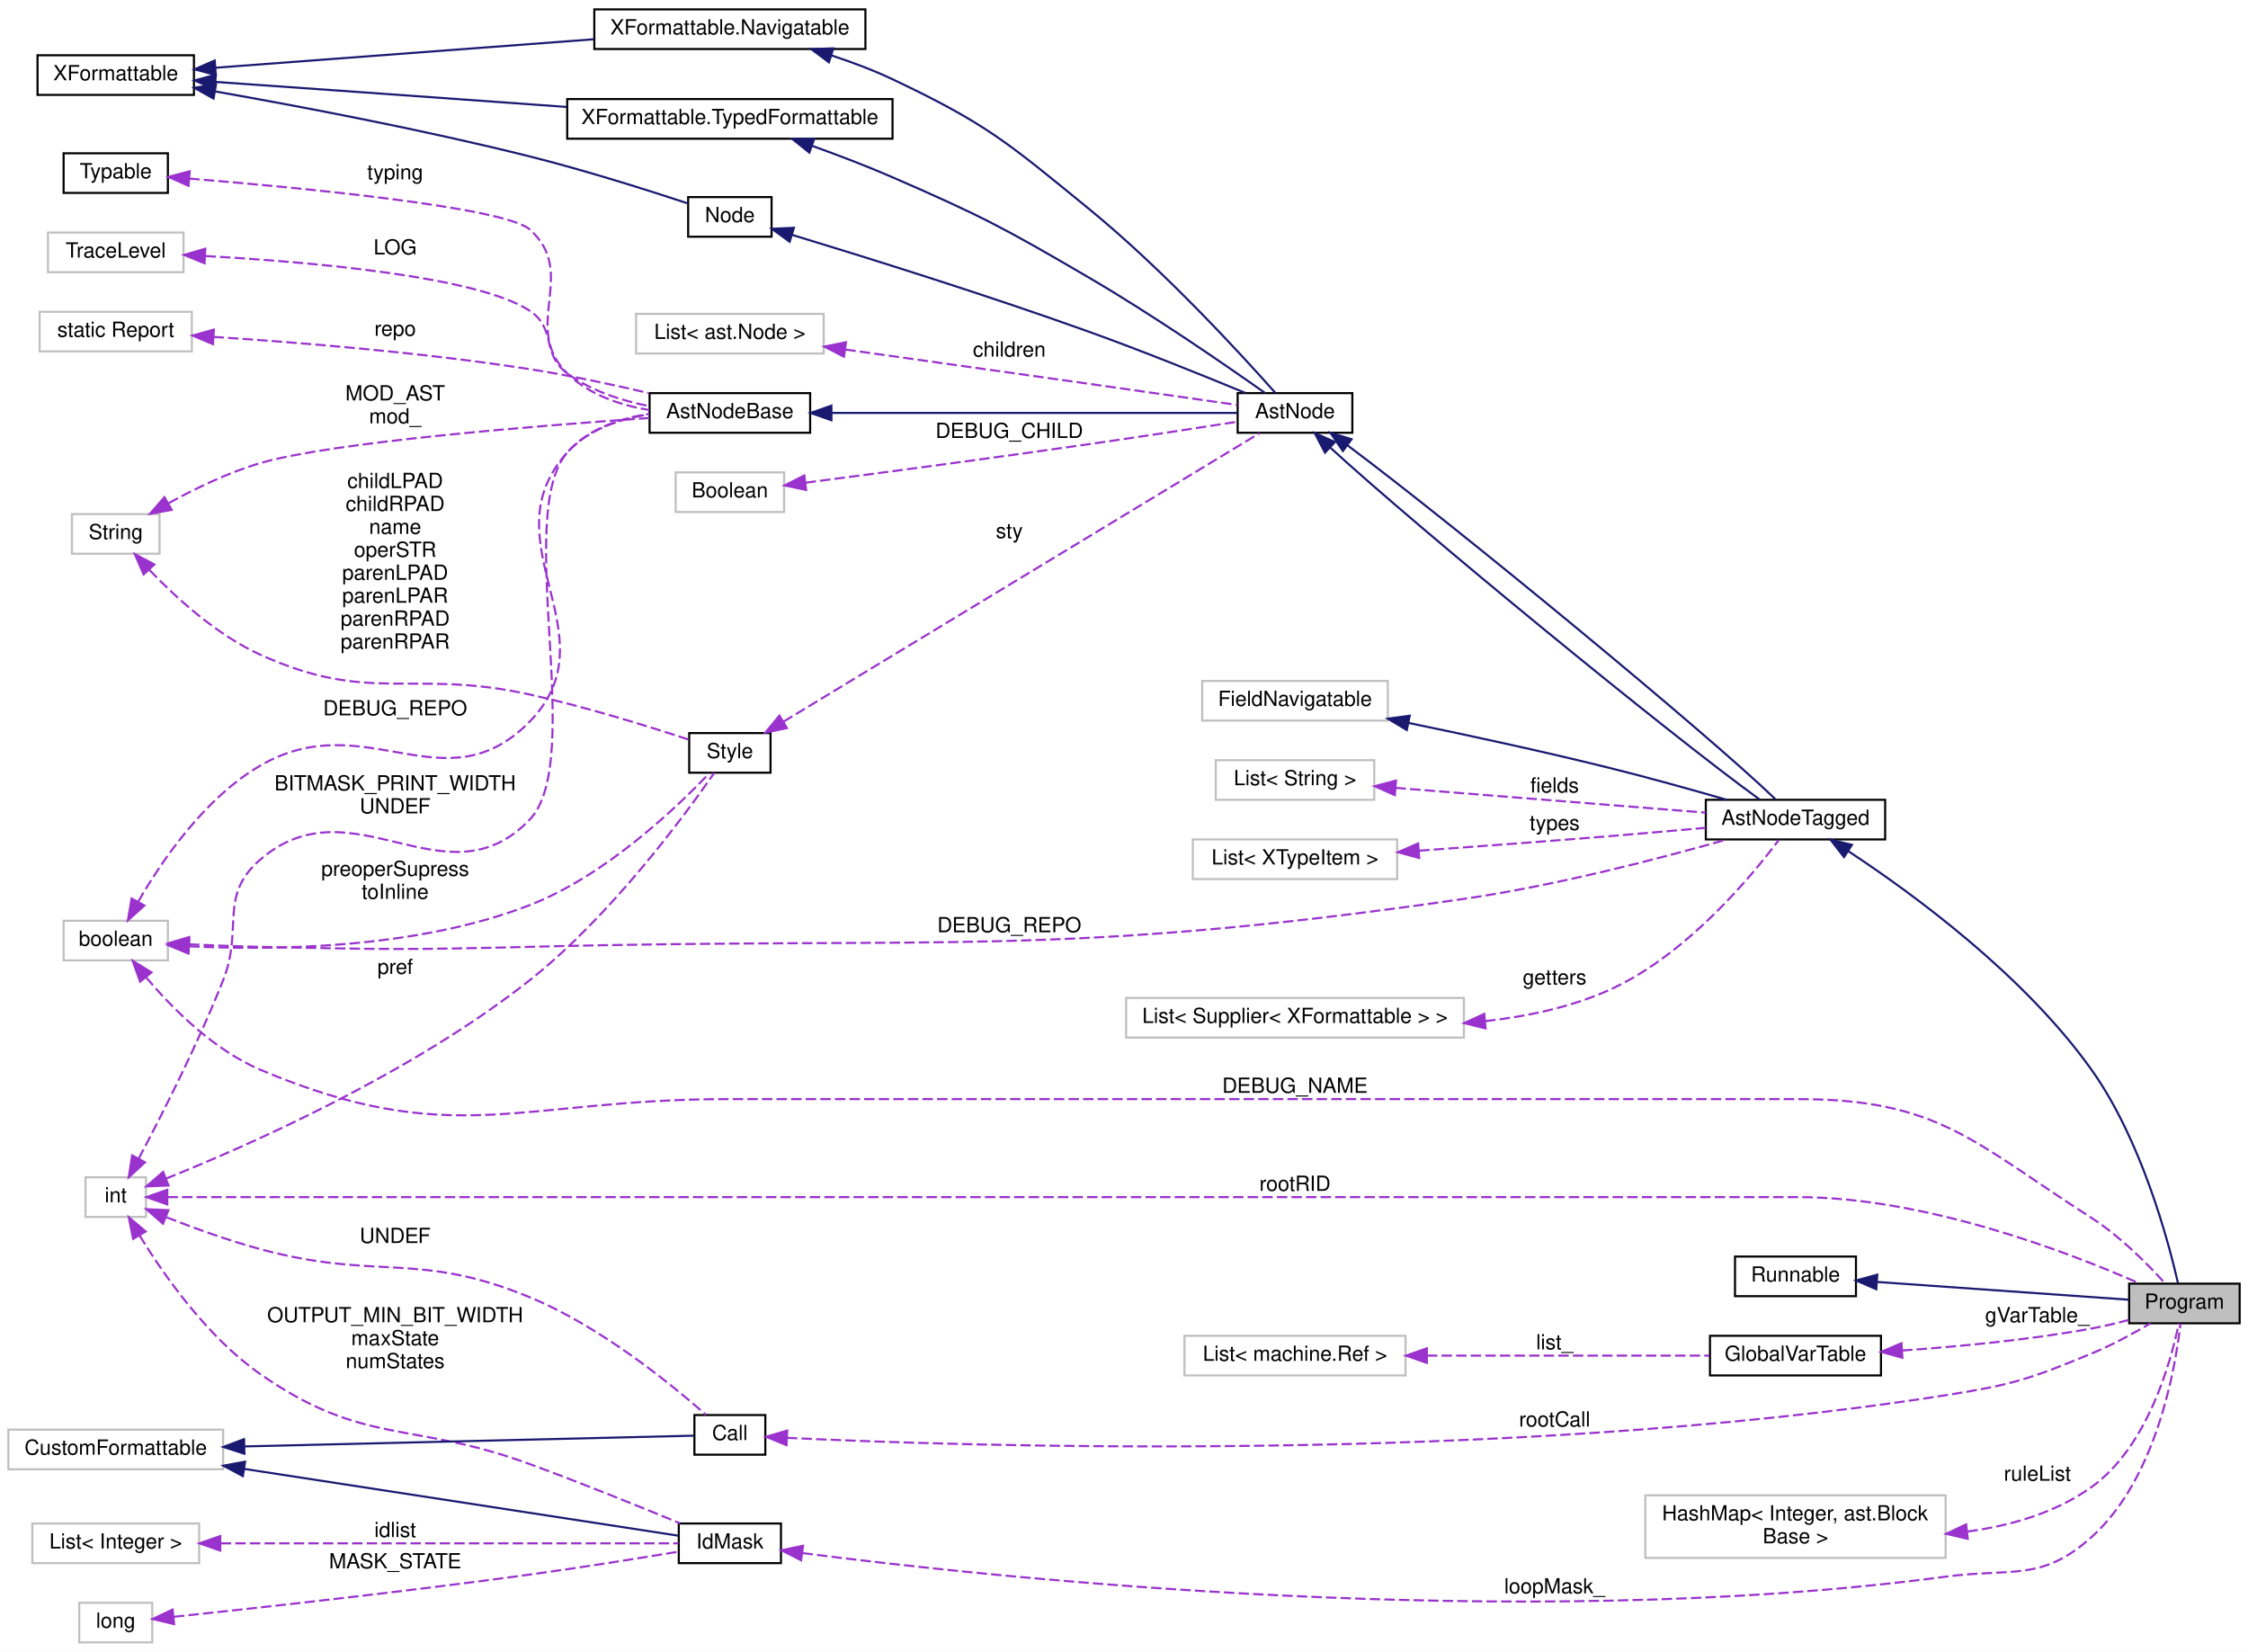
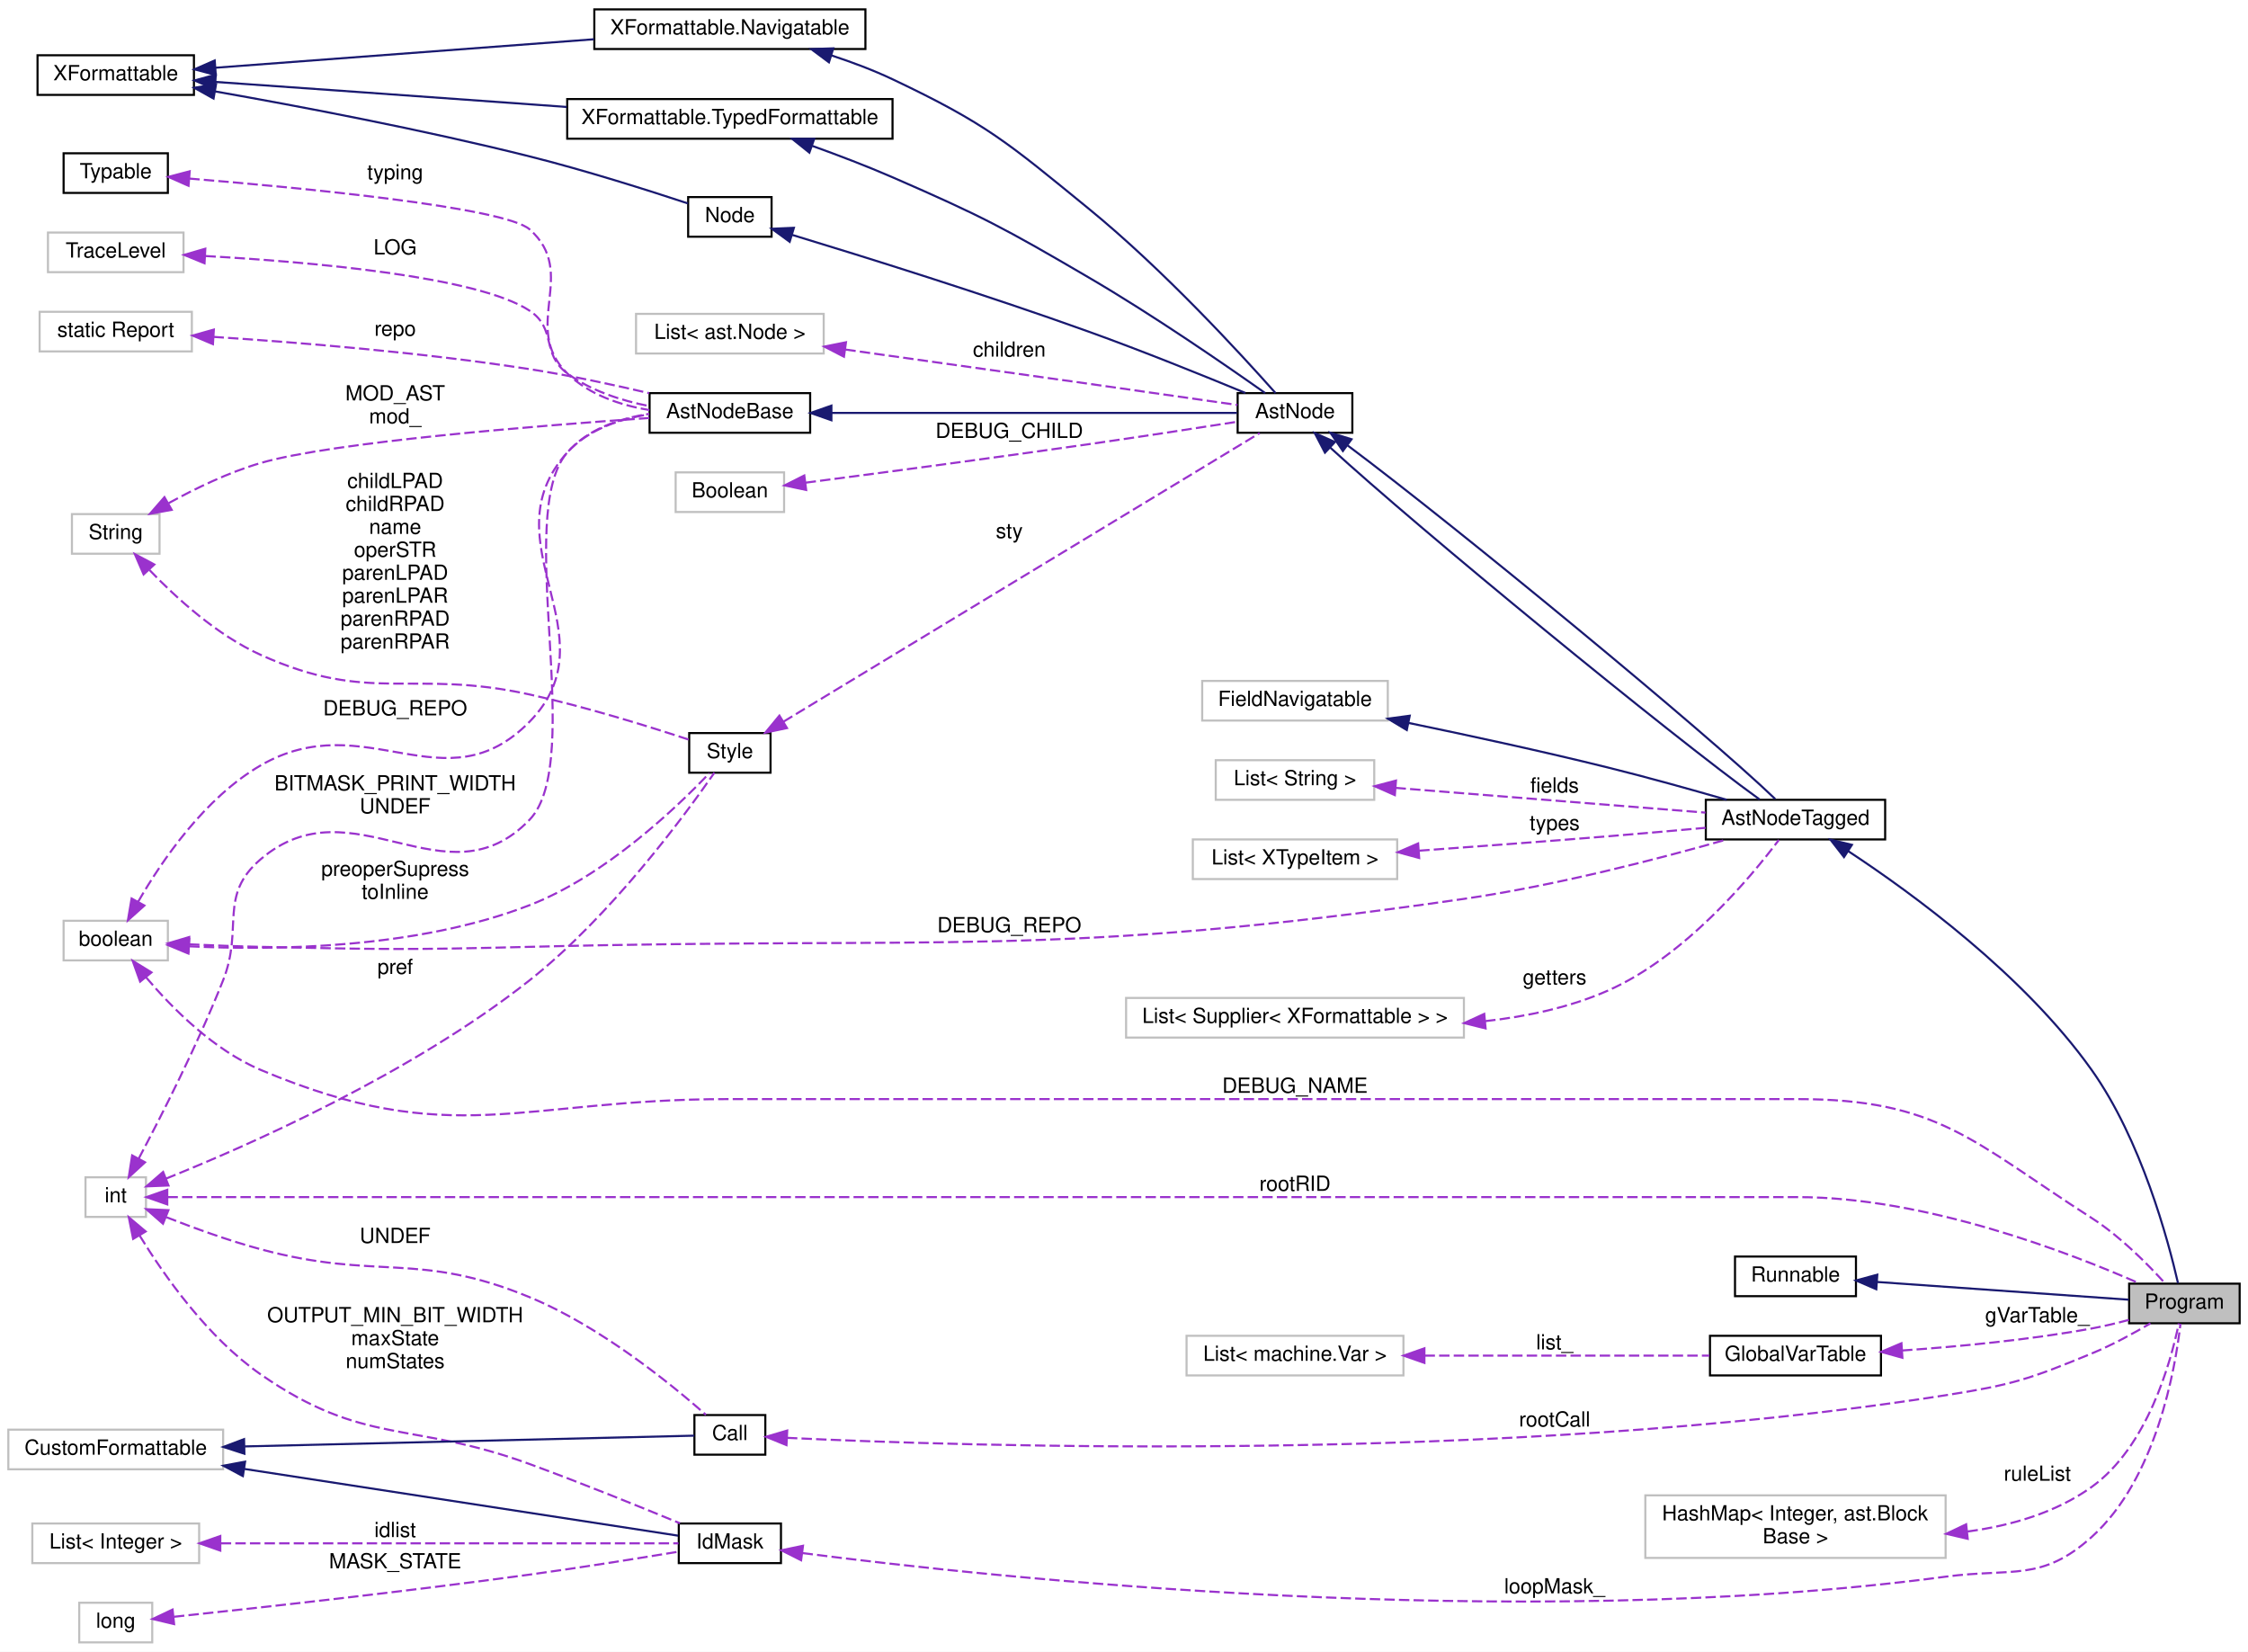
<svg xmlns="http://www.w3.org/2000/svg" xmlns:xlink="http://www.w3.org/1999/xlink" width="1078pt" height="792pt" viewBox="0.00 0.00 1078.00 792.00">
  <g id="graph0" class="graph" transform="scale(1 1) rotate(0) translate(4 788)">
    <polygon fill="white" stroke="transparent" points="-4,4 -4,-788 1074,-788 1074,4 -4,4" />
    <g id="node1" class="node">
      <g id="a_node1">
        <a xlink:title="ルールの集合からなるコンパイル済みのプログラム.">
          <polygon fill="#bfbfbf" stroke="black" points="1017,-153.5 1017,-172.5 1070,-172.5 1070,-153.5 1017,-153.5" />
          <text text-anchor="middle" x="1043.5" y="-160.5" font-family="Helvetica,sans-Serif" font-size="10.00">Program</text>
        </a>
      </g>
    </g>
    <g id="node2" class="node">
      <g id="a_node2">
        <a xlink:href="classast_1_1_ast_node_tagged.html" target="_top" xlink:title="子それぞれにタグと型アイテムをもつ順序ノードAstNodeのサブクラス．利用者は自前で，追加する子のField名と型を設定する．読み出しは子の添字のみで行う．">
          <polygon fill="white" stroke="black" points="814,-385.5 814,-404.5 900,-404.5 900,-385.5 814,-385.5" />
          <text text-anchor="middle" x="857" y="-392.5" font-family="Helvetica,sans-Serif" font-size="10.00">AstNodeTagged</text>
        </a>
      </g>
    </g>
    <g id="edge1" class="edge">
      <path fill="none" stroke="midnightblue" d="M882.24,-379.93C913.2,-359.57 966.62,-320.54 999,-275 1022.81,-241.51 1035.74,-193.24 1040.43,-172.77" />
      <polygon fill="midnightblue" stroke="midnightblue" points="880.27,-377.03 873.77,-385.4 884.07,-382.91 880.27,-377.03" />
    </g>
    <g id="node3" class="node">
      <g id="a_node3">
        <a xlink:href="classast_1_1_ast_node.html" target="_top" xlink:title="タグなしの順アクセスの子供をもてる抽象構文木のノードのクラス。">
          <polygon fill="white" stroke="black" points="589.5,-580.5 589.5,-599.5 644.5,-599.5 644.5,-580.5 589.5,-580.5" />
          <text text-anchor="middle" x="617" y="-587.5" font-family="Helvetica,sans-Serif" font-size="10.00">AstNode</text>
        </a>
      </g>
    </g>
    <g id="edge2" class="edge">
      <path fill="none" stroke="midnightblue" d="M633.82,-573.46C676.94,-533.91 796.23,-436.16 839.8,-404.66" />
      <polygon fill="midnightblue" stroke="midnightblue" points="631.37,-570.96 626.47,-580.35 636.16,-576.06 631.37,-570.96" />
    </g>
    <g id="edge23" class="edge">
      <path fill="none" stroke="midnightblue" d="M642.28,-574.39C694.2,-535.59 813.97,-436.95 847.27,-404.9" />
      <polygon fill="midnightblue" stroke="midnightblue" points="639.96,-571.75 633.99,-580.5 644.11,-577.39 639.96,-571.75" />
    </g>
    <g id="node4" class="node">
      <g id="a_node4">
        <a xlink:href="classast_1_1_ast_node_base.html" target="_top" xlink:title=" ">
          <polygon fill="white" stroke="black" points="307.5,-580.5 307.5,-599.5 384.5,-599.5 384.5,-580.5 307.5,-580.5" />
          <text text-anchor="middle" x="346" y="-587.5" font-family="Helvetica,sans-Serif" font-size="10.00">AstNodeBase</text>
        </a>
      </g>
    </g>
    <g id="edge3" class="edge">
      <path fill="none" stroke="midnightblue" d="M394.83,-590C451.45,-590 543.79,-590 589.14,-590" />
      <polygon fill="midnightblue" stroke="midnightblue" points="394.69,-586.5 384.69,-590 394.69,-593.5 394.69,-586.5" />
    </g>
    <g id="node5" class="node">
      <g id="a_node5">
        <a xlink:title=" ">
          <polygon fill="white" stroke="#bfbfbf" points="30.5,-522.5 30.5,-541.5 72.5,-541.5 72.5,-522.5 30.5,-522.5" />
          <text text-anchor="middle" x="51.5" y="-529.5" font-family="Helvetica,sans-Serif" font-size="10.00">String</text>
        </a>
      </g>
    </g>
    <g id="edge4" class="edge">
      <path fill="none" stroke="#9a32cd" stroke-dasharray="5,2" d="M76.9,-546.76C89.61,-553.75 105.66,-561.53 121,-566 154.98,-575.91 252.89,-583.8 307.34,-587.58" />
      <polygon fill="#9a32cd" stroke="#9a32cd" points="78.33,-543.54 67.9,-541.63 74.86,-549.62 78.33,-543.54" />
      <text text-anchor="middle" x="185.5" y="-596" font-family="Helvetica,sans-Serif" font-size="10.00"> MOD_AST</text>
      <text text-anchor="middle" x="185.5" y="-585" font-family="Helvetica,sans-Serif" font-size="10.00">mod_</text>
    </g>
    <g id="node17" class="node">
      <g id="a_node17">
        <a xlink:href="classformat_1_1_style.html" target="_top" xlink:title="ノードの表示スタイルに関するプロパティのクラス.">
          <polygon fill="white" stroke="black" points="326.5,-417.5 326.5,-436.5 365.5,-436.5 365.5,-417.5 326.5,-417.5" />
          <text text-anchor="middle" x="346" y="-424.5" font-family="Helvetica,sans-Serif" font-size="10.00">Style</text>
        </a>
      </g>
    </g>
    <g id="edge19" class="edge">
      <path fill="none" stroke="#9a32cd" stroke-dasharray="5,2" d="M67.72,-514.65C80.53,-501.25 100.07,-483.46 121,-474 173.81,-450.14 193.4,-467.44 250,-455 276.87,-449.09 307.26,-439.63 326.28,-433.37" />
      <polygon fill="#9a32cd" stroke="#9a32cd" points="64.87,-512.58 60.66,-522.31 70.01,-517.33 64.87,-512.58" />
      <text text-anchor="middle" x="185.5" y="-554" font-family="Helvetica,sans-Serif" font-size="10.00"> childLPAD</text>
      <text text-anchor="middle" x="185.5" y="-543" font-family="Helvetica,sans-Serif" font-size="10.00">childRPAD</text>
      <text text-anchor="middle" x="185.5" y="-532" font-family="Helvetica,sans-Serif" font-size="10.00">name</text>
      <text text-anchor="middle" x="185.5" y="-521" font-family="Helvetica,sans-Serif" font-size="10.00">operSTR</text>
      <text text-anchor="middle" x="185.5" y="-510" font-family="Helvetica,sans-Serif" font-size="10.00">parenLPAD</text>
      <text text-anchor="middle" x="185.5" y="-499" font-family="Helvetica,sans-Serif" font-size="10.00">parenLPAR</text>
      <text text-anchor="middle" x="185.5" y="-488" font-family="Helvetica,sans-Serif" font-size="10.00">parenRPAD</text>
      <text text-anchor="middle" x="185.5" y="-477" font-family="Helvetica,sans-Serif" font-size="10.00">parenRPAR</text>
    </g>
    <g id="node6" class="node">
      <g id="a_node6">
        <a xlink:title=" ">
          <polygon fill="white" stroke="#bfbfbf" points="19,-657.5 19,-676.5 84,-676.5 84,-657.5 19,-657.5" />
          <text text-anchor="middle" x="51.5" y="-664.5" font-family="Helvetica,sans-Serif" font-size="10.00">TraceLevel</text>
        </a>
      </g>
    </g>
    <g id="edge5" class="edge">
      <path fill="none" stroke="#9a32cd" stroke-dasharray="5,2" d="M94.51,-665.24C144.76,-662.42 225.21,-655.44 250,-639 262.96,-630.41 255.49,-618.24 268,-609 279.3,-600.66 293.82,-595.95 307.2,-593.3" />
      <polygon fill="#9a32cd" stroke="#9a32cd" points="94.08,-661.76 84.28,-665.78 94.45,-668.75 94.08,-661.76" />
      <text text-anchor="middle" x="185.5" y="-666" font-family="Helvetica,sans-Serif" font-size="10.00"> LOG</text>
    </g>
    <g id="node7" class="node">
      <g id="a_node7">
        <a xlink:title=" ">
          <polygon fill="white" stroke="#bfbfbf" points="15,-619.5 15,-638.5 88,-638.5 88,-619.5 15,-619.5" />
          <text text-anchor="middle" x="51.5" y="-626.5" font-family="Helvetica,sans-Serif" font-size="10.00">static Report</text>
        </a>
      </g>
    </g>
    <g id="edge6" class="edge">
      <path fill="none" stroke="#9a32cd" stroke-dasharray="5,2" d="M98.37,-626.47C138.52,-623.86 198.36,-619.03 250,-611 269.03,-608.04 289.95,-603.55 307.3,-599.49" />
      <polygon fill="#9a32cd" stroke="#9a32cd" points="98.11,-622.98 88.35,-627.1 98.55,-629.97 98.11,-622.98" />
      <text text-anchor="middle" x="185.5" y="-627" font-family="Helvetica,sans-Serif" font-size="10.00"> repo</text>
    </g>
    <g id="node8" class="node">
      <g id="a_node8">
        <a xlink:title=" ">
          <polygon fill="white" stroke="#bfbfbf" points="37,-204.5 37,-223.5 66,-223.5 66,-204.5 37,-204.5" />
          <text text-anchor="middle" x="51.5" y="-211.5" font-family="Helvetica,sans-Serif" font-size="10.00">int</text>
        </a>
      </g>
    </g>
    <g id="edge34" class="edge">
      <path fill="none" stroke="#9a32cd" stroke-dasharray="5,2" d="M76.29,-214C126.13,-214 245.15,-214 345,-214 345,-214 345,-214 858,-214 919.48,-214 988.45,-187.37 1021.98,-172.59" />
      <polygon fill="#9a32cd" stroke="#9a32cd" points="76.21,-210.5 66.21,-214 76.21,-217.5 76.21,-210.5" />
      <text text-anchor="middle" x="617" y="-217" font-family="Helvetica,sans-Serif" font-size="10.00"> rootRID</text>
    </g>
    <g id="edge7" class="edge">
      <path fill="none" stroke="#9a32cd" stroke-dasharray="5,2" d="M62.49,-232.41C73.36,-252.9 90.82,-287.2 103,-318 112.92,-343.1 100.5,-358.45 121,-376 165.02,-413.69 209.94,-353.12 250,-395 277.18,-423.41 242.21,-541.32 268,-571 277.75,-582.22 292.98,-587.36 307.33,-589.55" />
      <polygon fill="#9a32cd" stroke="#9a32cd" points="65.54,-230.69 57.73,-223.53 59.37,-234 65.54,-230.69" />
      <text text-anchor="middle" x="185.5" y="-409" font-family="Helvetica,sans-Serif" font-size="10.00"> BITMASK_PRINT_WIDTH</text>
      <text text-anchor="middle" x="185.5" y="-398" font-family="Helvetica,sans-Serif" font-size="10.00">UNDEF</text>
    </g>
    <g id="edge20" class="edge">
      <path fill="none" stroke="#9a32cd" stroke-dasharray="5,2" d="M75.54,-222.84C114.15,-238.34 193.23,-273.09 250,-318 288.98,-348.84 324.49,-397.18 338.58,-417.5" />
      <polygon fill="#9a32cd" stroke="#9a32cd" points="76.8,-219.57 66.21,-219.15 74.22,-226.08 76.8,-219.57" />
      <text text-anchor="middle" x="185.5" y="-321" font-family="Helvetica,sans-Serif" font-size="10.00"> pref</text>
    </g>
    <g id="node25" class="node">
      <g id="a_node25">
        <a xlink:href="classmachine_1_1_call.html" target="_top" xlink:title=" ">
          <polygon fill="white" stroke="black" points="329,-90.5 329,-109.5 363,-109.5 363,-90.5 329,-90.5" />
          <text text-anchor="middle" x="346" y="-97.5" font-family="Helvetica,sans-Serif" font-size="10.00">Call</text>
        </a>
      </g>
    </g>
    <g id="edge33" class="edge">
      <path fill="none" stroke="#9a32cd" stroke-dasharray="5,2" d="M75.81,-204.35C88.91,-199.22 105.66,-193.13 121,-189 177.23,-173.85 196.18,-188.24 250,-166 283.97,-151.97 317.92,-124.27 334.52,-109.62" />
      <polygon fill="#9a32cd" stroke="#9a32cd" points="74.16,-201.24 66.18,-208.21 76.76,-207.74 74.16,-201.24" />
      <text text-anchor="middle" x="185.5" y="-192" font-family="Helvetica,sans-Serif" font-size="10.00"> UNDEF</text>
    </g>
    <g id="node28" class="node">
      <g id="a_node28">
        <a xlink:href="classmachine_1_1_id_mask.html" target="_top" xlink:title="@IDのマスク">
          <polygon fill="white" stroke="black" points="321.5,-38.5 321.5,-57.5 370.5,-57.5 370.5,-38.5 321.5,-38.5" />
          <text text-anchor="middle" x="346" y="-45.5" font-family="Helvetica,sans-Serif" font-size="10.00">IdMask</text>
        </a>
      </g>
    </g>
    <g id="edge38" class="edge">
      <path fill="none" stroke="#9a32cd" stroke-dasharray="5,2" d="M62.92,-195.61C74.69,-176.41 95.57,-146.67 121,-129 170.63,-94.52 193.25,-106.79 250,-86 274.85,-76.9 302.96,-65.52 322.11,-57.59" />
      <polygon fill="#9a32cd" stroke="#9a32cd" points="59.84,-193.95 57.76,-204.34 65.86,-197.52 59.84,-193.95" />
      <text text-anchor="middle" x="185.5" y="-154" font-family="Helvetica,sans-Serif" font-size="10.00"> OUTPUT_MIN_BIT_WIDTH</text>
      <text text-anchor="middle" x="185.5" y="-143" font-family="Helvetica,sans-Serif" font-size="10.00">maxState</text>
      <text text-anchor="middle" x="185.5" y="-132" font-family="Helvetica,sans-Serif" font-size="10.00">numStates</text>
    </g>
    <g id="node9" class="node">
      <g id="a_node9">
        <a xlink:href="interfacetype_1_1_typable.html" target="_top" xlink:title="抽象ノードがもつ関数型のインタフェース">
          <polygon fill="white" stroke="black" points="26.5,-695.5 26.5,-714.5 76.5,-714.5 76.5,-695.5 26.5,-695.5" />
          <text text-anchor="middle" x="51.5" y="-702.5" font-family="Helvetica,sans-Serif" font-size="10.00">Typable</text>
        </a>
      </g>
    </g>
    <g id="edge8" class="edge">
      <path fill="none" stroke="#9a32cd" stroke-dasharray="5,2" d="M86.75,-702.38C140.05,-698.01 238.02,-688.63 250,-678 273.71,-656.97 245.44,-631.26 268,-609 278.39,-598.75 293.38,-593.73 307.37,-591.37" />
      <polygon fill="#9a32cd" stroke="#9a32cd" points="86.41,-698.9 76.72,-703.19 86.97,-705.88 86.41,-698.9" />
      <text text-anchor="middle" x="185.5" y="-702" font-family="Helvetica,sans-Serif" font-size="10.00"> typing</text>
    </g>
    <g id="node10" class="node">
      <g id="a_node10">
        <a xlink:title=" ">
          <polygon fill="white" stroke="#bfbfbf" points="26.5,-327.5 26.5,-346.5 76.5,-346.5 76.5,-327.5 26.5,-327.5" />
          <text text-anchor="middle" x="51.5" y="-334.5" font-family="Helvetica,sans-Serif" font-size="10.00">boolean</text>
        </a>
      </g>
    </g>
    <g id="edge41" class="edge">
      <path fill="none" stroke="#9a32cd" stroke-dasharray="5,2" d="M66.07,-319.35C78.56,-304.59 98.51,-284.48 121,-275 212.91,-236.25 245.25,-261 345,-261 345,-261 345,-261 858,-261 925.59,-261 942.09,-240.48 999,-204 1012.8,-195.15 1026.14,-181.61 1034.33,-172.53" />
      <polygon fill="#9a32cd" stroke="#9a32cd" points="63.2,-317.33 59.62,-327.3 68.64,-321.74 63.2,-317.33" />
      <text text-anchor="middle" x="617" y="-264" font-family="Helvetica,sans-Serif" font-size="10.00"> DEBUG_NAME</text>
    </g>
    <g id="edge27" class="edge">
      <path fill="none" stroke="#9a32cd" stroke-dasharray="5,2" d="M86.65,-335.21C97.61,-334.71 109.82,-334.24 121,-334 178.32,-332.75 192.69,-332.53 250,-334 449.31,-339.11 500.68,-328.46 698,-357 742.26,-363.4 792.28,-376.44 823.96,-385.45" />
      <polygon fill="#9a32cd" stroke="#9a32cd" points="86.41,-331.72 76.58,-335.69 86.74,-338.71 86.41,-331.72" />
      <text text-anchor="middle" x="480" y="-341" font-family="Helvetica,sans-Serif" font-size="10.00"> DEBUG_REPO</text>
    </g>
    <g id="edge9" class="edge">
      <path fill="none" stroke="#9a32cd" stroke-dasharray="5,2" d="M62.28,-355.68C73.62,-375.34 94.24,-405.53 121,-421 171.29,-450.07 209.4,-400.46 250,-442 290.47,-483.4 229.23,-528.01 268,-571 277.87,-581.94 292.94,-587.06 307.14,-589.3" />
      <polygon fill="#9a32cd" stroke="#9a32cd" points="65.24,-353.8 57.34,-346.74 59.11,-357.18 65.24,-353.8" />
      <text text-anchor="middle" x="185.5" y="-445" font-family="Helvetica,sans-Serif" font-size="10.00"> DEBUG_REPO</text>
    </g>
    <g id="edge21" class="edge">
      <path fill="none" stroke="#9a32cd" stroke-dasharray="5,2" d="M86.71,-334.26C127.16,-332.28 195.82,-332.95 250,-354 286.45,-368.16 320.6,-400.89 336.17,-417.28" />
      <polygon fill="#9a32cd" stroke="#9a32cd" points="86.36,-330.77 76.57,-334.84 86.76,-337.76 86.36,-330.77" />
      <text text-anchor="middle" x="185.5" y="-368" font-family="Helvetica,sans-Serif" font-size="10.00"> preoperSupress</text>
      <text text-anchor="middle" x="185.5" y="-357" font-family="Helvetica,sans-Serif" font-size="10.00">toInline</text>
    </g>
    <g id="node11" class="node">
      <g id="a_node11">
        <a xlink:href="interfaceast_1_1_node.html" target="_top" xlink:title=" ">
          <polygon fill="white" stroke="black" points="326,-674.5 326,-693.5 366,-693.5 366,-674.5 326,-674.5" />
          <text text-anchor="middle" x="346" y="-681.5" font-family="Helvetica,sans-Serif" font-size="10.00">Node</text>
        </a>
      </g>
    </g>
    <g id="edge10" class="edge">
      <path fill="none" stroke="midnightblue" d="M375.91,-675.36C410.07,-664.99 468.53,-646.78 518,-629 544.02,-619.65 573.44,-607.76 593.2,-599.58" />
      <polygon fill="midnightblue" stroke="midnightblue" points="374.68,-672.07 366.12,-678.31 376.7,-678.77 374.68,-672.07" />
    </g>
    <g id="node12" class="node">
      <g id="a_node12">
        <a xlink:href="interfaceformat_1_1_x_formattable.html" target="_top" xlink:title="入れ子フォーマット出力可能なオブジェクトのインタフェース。">
          <polygon fill="white" stroke="black" points="14,-742.5 14,-761.5 89,-761.5 89,-742.5 14,-742.5" />
          <text text-anchor="middle" x="51.5" y="-749.5" font-family="Helvetica,sans-Serif" font-size="10.00">XFormattable</text>
        </a>
      </g>
    </g>
    <g id="edge11" class="edge">
      <path fill="none" stroke="midnightblue" d="M99.19,-744.16C139.4,-737.08 198.85,-725.82 250,-713 276.6,-706.33 306.8,-696.76 325.87,-690.46" />
      <polygon fill="midnightblue" stroke="midnightblue" points="98.4,-740.74 89.15,-745.91 99.6,-747.64 98.4,-740.74" />
    </g>
    <g id="node13" class="node">
      <g id="a_node13">
        <a xlink:href="interfaceformat_1_1_x_formattable_1_1_navigatable.html" target="_top" xlink:title="木構造の分岐ノードとして清書可能なオブジェクトのクラス">
          <polygon fill="white" stroke="black" points="281,-764.5 281,-783.5 411,-783.5 411,-764.5 281,-764.5" />
          <text text-anchor="middle" x="346" y="-771.5" font-family="Helvetica,sans-Serif" font-size="10.00">XFormattable.Navigatable</text>
        </a>
      </g>
    </g>
    <g id="edge13" class="edge">
      <path fill="none" stroke="midnightblue" d="M99.29,-755.52C148.43,-759.22 226.06,-765.05 280.89,-769.18" />
      <polygon fill="midnightblue" stroke="midnightblue" points="99.48,-752.02 89.25,-754.76 98.96,-759 99.48,-752.02" />
    </g>
    <g id="node14" class="node">
      <g id="a_node14">
        <a xlink:href="interfaceformat_1_1_x_formattable_1_1_typed_formattable.html" target="_top" xlink:title="ノードの型情報をもつ書式出力可能なオブジェクトのインタフェース．">
          <polygon fill="white" stroke="black" points="268,-721.5 268,-740.5 424,-740.5 424,-721.5 268,-721.5" />
          <text text-anchor="middle" x="346" y="-728.5" font-family="Helvetica,sans-Serif" font-size="10.00">XFormattable.TypedFormattable</text>
        </a>
      </g>
    </g>
    <g id="edge15" class="edge">
      <path fill="none" stroke="midnightblue" d="M99.27,-748.72C139.29,-745.91 198.43,-741.73 250,-738 255.77,-737.58 261.74,-737.15 267.75,-736.71" />
      <polygon fill="midnightblue" stroke="midnightblue" points="99,-745.23 89.27,-749.42 99.49,-752.21 99,-745.23" />
    </g>
    <g id="edge12" class="edge">
      <path fill="none" stroke="midnightblue" d="M394.73,-761.42C404.6,-758.18 414.79,-754.36 424,-750 469.22,-728.56 479.22,-719.63 518,-688 553.99,-658.65 591.41,-617.85 607.65,-599.55" />
      <polygon fill="midnightblue" stroke="midnightblue" points="393.51,-758.13 385.01,-764.46 395.6,-764.82 393.51,-758.13" />
    </g>
    <g id="edge14" class="edge">
      <path fill="none" stroke="midnightblue" d="M385.48,-718.06C397.9,-713.6 411.65,-708.37 424,-703 467.01,-684.28 477.5,-678.67 518,-655 549.2,-636.77 584.1,-612.67 602.68,-599.54" />
      <polygon fill="midnightblue" stroke="midnightblue" points="384.12,-714.83 375.85,-721.46 386.45,-721.43 384.12,-714.83" />
    </g>
    <g id="node15" class="node">
      <g id="a_node15">
        <a xlink:title=" ">
          <polygon fill="white" stroke="#bfbfbf" points="301,-618.5 301,-637.5 391,-637.5 391,-618.5 301,-618.5" />
          <text text-anchor="middle" x="346" y="-625.5" font-family="Helvetica,sans-Serif" font-size="10.00">List&lt; ast.Node &gt;</text>
        </a>
      </g>
    </g>
    <g id="edge16" class="edge">
      <path fill="none" stroke="#9a32cd" stroke-dasharray="5,2" d="M401.37,-620.4C434.98,-615.7 479,-609.52 518,-604 542.16,-600.58 569.67,-596.65 589.38,-593.82" />
      <polygon fill="#9a32cd" stroke="#9a32cd" points="400.71,-616.96 391.29,-621.81 401.68,-623.89 400.71,-616.96" />
      <text text-anchor="middle" x="480" y="-617" font-family="Helvetica,sans-Serif" font-size="10.00"> children</text>
    </g>
    <g id="node16" class="node">
      <g id="a_node16">
        <a xlink:title=" ">
          <polygon fill="white" stroke="#bfbfbf" points="320,-542.5 320,-561.5 372,-561.5 372,-542.5 320,-542.5" />
          <text text-anchor="middle" x="346" y="-549.5" font-family="Helvetica,sans-Serif" font-size="10.00">Boolean</text>
        </a>
      </g>
    </g>
    <g id="edge17" class="edge">
      <path fill="none" stroke="#9a32cd" stroke-dasharray="5,2" d="M382.3,-556.56C416.9,-561.07 471.11,-568.26 518,-575 542.19,-578.48 569.7,-582.71 589.4,-585.79" />
      <polygon fill="#9a32cd" stroke="#9a32cd" points="382.59,-553.07 372.23,-555.25 381.69,-560.01 382.59,-553.07" />
      <text text-anchor="middle" x="480" y="-578" font-family="Helvetica,sans-Serif" font-size="10.00"> DEBUG_CHILD</text>
    </g>
    <g id="edge18" class="edge">
      <path fill="none" stroke="#9a32cd" stroke-dasharray="5,2" d="M371.68,-441.96C426.06,-474.9 554.94,-553 600.06,-580.34" />
      <polygon fill="#9a32cd" stroke="#9a32cd" points="373.39,-438.9 363.02,-436.71 369.76,-444.88 373.39,-438.9" />
      <text text-anchor="middle" x="480" y="-530" font-family="Helvetica,sans-Serif" font-size="10.00"> sty</text>
    </g>
    <g id="node18" class="node">
      <g id="a_node18">
        <a xlink:title=" ">
          <polygon fill="white" stroke="#bfbfbf" points="572.5,-442.5 572.5,-461.5 661.5,-461.5 661.5,-442.5 572.5,-442.5" />
          <text text-anchor="middle" x="617" y="-449.5" font-family="Helvetica,sans-Serif" font-size="10.00">FieldNavigatable</text>
        </a>
      </g>
    </g>
    <g id="edge22" class="edge">
      <path fill="none" stroke="midnightblue" d="M671.66,-441.32C700.09,-435.45 735.55,-427.79 767,-420 786.01,-415.29 807.11,-409.4 824,-404.51" />
      <polygon fill="midnightblue" stroke="midnightblue" points="670.61,-437.96 661.52,-443.4 672.02,-444.82 670.61,-437.96" />
    </g>
    <g id="node19" class="node">
      <g id="a_node19">
        <a xlink:title=" ">
          <polygon fill="white" stroke="#bfbfbf" points="579,-404.5 579,-423.5 655,-423.5 655,-404.5 579,-404.5" />
          <text text-anchor="middle" x="617" y="-411.5" font-family="Helvetica,sans-Serif" font-size="10.00">List&lt; String &gt;</text>
        </a>
      </g>
    </g>
    <g id="edge24" class="edge">
      <path fill="none" stroke="#9a32cd" stroke-dasharray="5,2" d="M665.2,-410.23C708.55,-406.77 772.19,-401.69 813.86,-398.36" />
      <polygon fill="#9a32cd" stroke="#9a32cd" points="664.88,-406.75 655.19,-411.03 665.43,-413.72 664.88,-406.75" />
      <text text-anchor="middle" x="741.5" y="-408" font-family="Helvetica,sans-Serif" font-size="10.00"> fields</text>
    </g>
    <g id="node20" class="node">
      <g id="a_node20">
        <a xlink:title=" ">
          <polygon fill="white" stroke="#bfbfbf" points="568,-366.5 568,-385.5 666,-385.5 666,-366.5 568,-366.5" />
          <text text-anchor="middle" x="617" y="-373.5" font-family="Helvetica,sans-Serif" font-size="10.00">List&lt; XTypeItem &gt;</text>
        </a>
      </g>
    </g>
    <g id="edge25" class="edge">
      <path fill="none" stroke="#9a32cd" stroke-dasharray="5,2" d="M676.56,-380.11C704.03,-382.09 737.2,-384.56 767,-387 782.31,-388.25 799.09,-389.73 813.91,-391.08" />
      <polygon fill="#9a32cd" stroke="#9a32cd" points="676.55,-376.6 666.33,-379.37 676.05,-383.58 676.55,-376.6" />
      <text text-anchor="middle" x="741.5" y="-390" font-family="Helvetica,sans-Serif" font-size="10.00"> types</text>
    </g>
    <g id="node21" class="node">
      <g id="a_node21">
        <a xlink:title=" ">
          <polygon fill="white" stroke="#bfbfbf" points="536,-290.5 536,-309.5 698,-309.5 698,-290.5 536,-290.5" />
          <text text-anchor="middle" x="617" y="-297.5" font-family="Helvetica,sans-Serif" font-size="10.00">List&lt; Supplier&lt; XFormattable &gt; &gt;</text>
        </a>
      </g>
    </g>
    <g id="edge26" class="edge">
      <path fill="none" stroke="#9a32cd" stroke-dasharray="5,2" d="M708.18,-298.37C728.18,-300.58 748.81,-304.97 767,-313 803.9,-329.29 835.51,-367.27 849.01,-385.24" />
      <polygon fill="#9a32cd" stroke="#9a32cd" points="708.4,-294.88 698.12,-297.43 707.75,-301.85 708.4,-294.88" />
      <text text-anchor="middle" x="741.5" y="-316" font-family="Helvetica,sans-Serif" font-size="10.00"> getters</text>
    </g>
    <g id="node22" class="node">
      <g id="a_node22">
        <a xlink:href="interfacemachine_1_1_runnable.html" target="_top" xlink:title="実行可能なプログラムのインタフェース.">
          <polygon fill="white" stroke="black" points="828,-166.5 828,-185.5 886,-185.5 886,-166.5 828,-166.5" />
          <text text-anchor="middle" x="857" y="-173.5" font-family="Helvetica,sans-Serif" font-size="10.00">Runnable</text>
        </a>
      </g>
    </g>
    <g id="edge28" class="edge">
      <path fill="none" stroke="midnightblue" d="M896.19,-173.31C932.34,-170.76 985.59,-167.01 1016.9,-164.8" />
      <polygon fill="midnightblue" stroke="midnightblue" points="895.75,-169.83 886.02,-174.03 896.24,-176.81 895.75,-169.83" />
    </g>
    <g id="node23" class="node">
      <g id="a_node23">
        <a xlink:href="classmachine_1_1_global_var_table.html" target="_top" xlink:title=" ">
          <polygon fill="white" stroke="black" points="816,-128.5 816,-147.5 898,-147.5 898,-128.5 816,-128.5" />
          <text text-anchor="middle" x="857" y="-135.5" font-family="Helvetica,sans-Serif" font-size="10.00">GlobalVarTable</text>
        </a>
      </g>
    </g>
    <g id="edge29" class="edge">
      <path fill="none" stroke="#9a32cd" stroke-dasharray="5,2" d="M908.08,-140.45C935.16,-142.32 969.09,-145.54 999,-151 1004.86,-152.07 1011.07,-153.56 1016.91,-155.13" />
      <polygon fill="#9a32cd" stroke="#9a32cd" points="908.27,-136.96 898.06,-139.8 907.82,-143.94 908.27,-136.96" />
      <text text-anchor="middle" x="973" y="-154" font-family="Helvetica,sans-Serif" font-size="10.00"> gVarTable_</text>
    </g>
    <g id="node24" class="node">
      <g id="a_node24">
        <a xlink:title=" ">
-           <polygon fill="white" stroke="#bfbfbf" points="564,-128.5 564,-147.5 670,-147.5 670,-128.5 564,-128.5" />
-           <text text-anchor="middle" x="617" y="-135.5" font-family="Helvetica,sans-Serif" font-size="10.00">List&lt; machine.Ref &gt;</text>
+           <polygon fill="white" stroke="#bfbfbf" points="565,-128.5 565,-147.5 669,-147.5 669,-128.5 565,-128.5" />
+           <text text-anchor="middle" x="617" y="-135.5" font-family="Helvetica,sans-Serif" font-size="10.00">List&lt; machine.Var &gt;</text>
        </a>
      </g>
    </g>
    <g id="edge30" class="edge">
-       <path fill="none" stroke="#9a32cd" stroke-dasharray="5,2" d="M680.26,-138C723.04,-138 778.61,-138 815.69,-138" />
-       <polygon fill="#9a32cd" stroke="#9a32cd" points="680.23,-134.5 670.23,-138 680.23,-141.5 680.23,-134.5" />
+       <path fill="none" stroke="#9a32cd" stroke-dasharray="5,2" d="M679.11,-138C722.04,-138 778.25,-138 815.67,-138" />
+       <polygon fill="#9a32cd" stroke="#9a32cd" points="679.06,-134.5 669.06,-138 679.06,-141.5 679.06,-134.5" />
      <text text-anchor="middle" x="741.5" y="-141" font-family="Helvetica,sans-Serif" font-size="10.00"> list_</text>
    </g>
    <g id="edge31" class="edge">
      <path fill="none" stroke="#9a32cd" stroke-dasharray="5,2" d="M373.36,-98.58C455.95,-94.6 716.8,-85.74 929,-119 960.97,-124.01 969.09,-126.66 999,-139 1008.73,-143.01 1019.06,-148.65 1027.22,-153.46" />
      <polygon fill="#9a32cd" stroke="#9a32cd" points="373.15,-95.08 363.34,-99.08 373.5,-102.07 373.15,-95.08" />
      <text text-anchor="middle" x="741.5" y="-104" font-family="Helvetica,sans-Serif" font-size="10.00"> rootCall</text>
    </g>
    <g id="node26" class="node">
      <g id="a_node26">
        <a xlink:title=" ">
          <polygon fill="white" stroke="#bfbfbf" points="0,-83.5 0,-102.5 103,-102.5 103,-83.5 0,-83.5" />
          <text text-anchor="middle" x="51.5" y="-90.5" font-family="Helvetica,sans-Serif" font-size="10.00">CustomFormattable</text>
        </a>
      </g>
    </g>
    <g id="edge32" class="edge">
      <path fill="none" stroke="midnightblue" d="M113.34,-94.46C181.8,-96.09 288.68,-98.65 328.94,-99.62" />
      <polygon fill="midnightblue" stroke="midnightblue" points="113.2,-90.95 103.12,-94.21 113.03,-97.95 113.2,-90.95" />
    </g>
    <g id="edge37" class="edge">
      <path fill="none" stroke="midnightblue" d="M113.15,-83.67C177.59,-73.75 276.26,-58.58 321.21,-51.66" />
      <polygon fill="midnightblue" stroke="midnightblue" points="112.47,-80.23 103.12,-85.21 113.53,-87.15 112.47,-80.23" />
    </g>
    <g id="node27" class="node">
      <g id="a_node27">
        <a xlink:title=" ">
          <polygon fill="white" stroke="#bfbfbf" points="785,-41 785,-71 929,-71 929,-41 785,-41" />
          <text text-anchor="start" x="793" y="-59" font-family="Helvetica,sans-Serif" font-size="10.00">HashMap&lt; Integer, ast.Block</text>
          <text text-anchor="middle" x="857" y="-48" font-family="Helvetica,sans-Serif" font-size="10.00">Base &gt;</text>
        </a>
      </g>
    </g>
    <g id="edge35" class="edge">
      <path fill="none" stroke="#9a32cd" stroke-dasharray="5,2" d="M939.49,-53.66C960.42,-56.47 981.84,-62.68 999,-75 1025.85,-94.29 1036.99,-134.88 1040.81,-153.41" />
      <polygon fill="#9a32cd" stroke="#9a32cd" points="939.6,-50.15 929.28,-52.55 938.84,-57.11 939.6,-50.15" />
      <text text-anchor="middle" x="973" y="-78" font-family="Helvetica,sans-Serif" font-size="10.00"> ruleList</text>
    </g>
    <g id="edge36" class="edge">
      <path fill="none" stroke="#9a32cd" stroke-dasharray="5,2" d="M380.84,-43.32C470.64,-31.71 722.24,-4.44 929,-32 960.95,-36.26 975.04,-29.44 999,-51 1030.01,-78.9 1039.12,-131.57 1041.62,-153.27" />
      <polygon fill="#9a32cd" stroke="#9a32cd" points="380.16,-39.88 370.7,-44.65 381.07,-46.82 380.16,-39.88" />
      <text text-anchor="middle" x="741.5" y="-24" font-family="Helvetica,sans-Serif" font-size="10.00"> loopMask_</text>
    </g>
    <g id="node29" class="node">
      <g id="a_node29">
        <a xlink:title=" ">
          <polygon fill="white" stroke="#bfbfbf" points="11.5,-38.5 11.5,-57.5 91.5,-57.5 91.5,-38.5 11.5,-38.5" />
          <text text-anchor="middle" x="51.5" y="-45.5" font-family="Helvetica,sans-Serif" font-size="10.00">List&lt; Integer &gt;</text>
        </a>
      </g>
    </g>
    <g id="edge39" class="edge">
      <path fill="none" stroke="#9a32cd" stroke-dasharray="5,2" d="M101.85,-48C165.53,-48 273.79,-48 321.37,-48" />
      <polygon fill="#9a32cd" stroke="#9a32cd" points="101.64,-44.5 91.64,-48 101.64,-51.5 101.64,-44.5" />
      <text text-anchor="middle" x="185.5" y="-51" font-family="Helvetica,sans-Serif" font-size="10.00"> idlist</text>
    </g>
    <g id="node30" class="node">
      <g id="a_node30">
        <a xlink:title=" ">
          <polygon fill="white" stroke="#bfbfbf" points="34,-0.5 34,-19.5 69,-19.5 69,-0.5 34,-0.5" />
          <text text-anchor="middle" x="51.5" y="-7.5" font-family="Helvetica,sans-Serif" font-size="10.00">long</text>
        </a>
      </g>
    </g>
    <g id="edge40" class="edge">
      <path fill="none" stroke="#9a32cd" stroke-dasharray="5,2" d="M79.42,-12.78C117.47,-16.8 189.15,-24.66 250,-33 274.32,-36.33 302.03,-40.79 321.22,-43.97" />
      <polygon fill="#9a32cd" stroke="#9a32cd" points="79.49,-9.27 69.18,-11.71 78.76,-16.23 79.49,-9.27" />
      <text text-anchor="middle" x="185.5" y="-36" font-family="Helvetica,sans-Serif" font-size="10.00"> MASK_STATE</text>
    </g>
  </g>
</svg>
